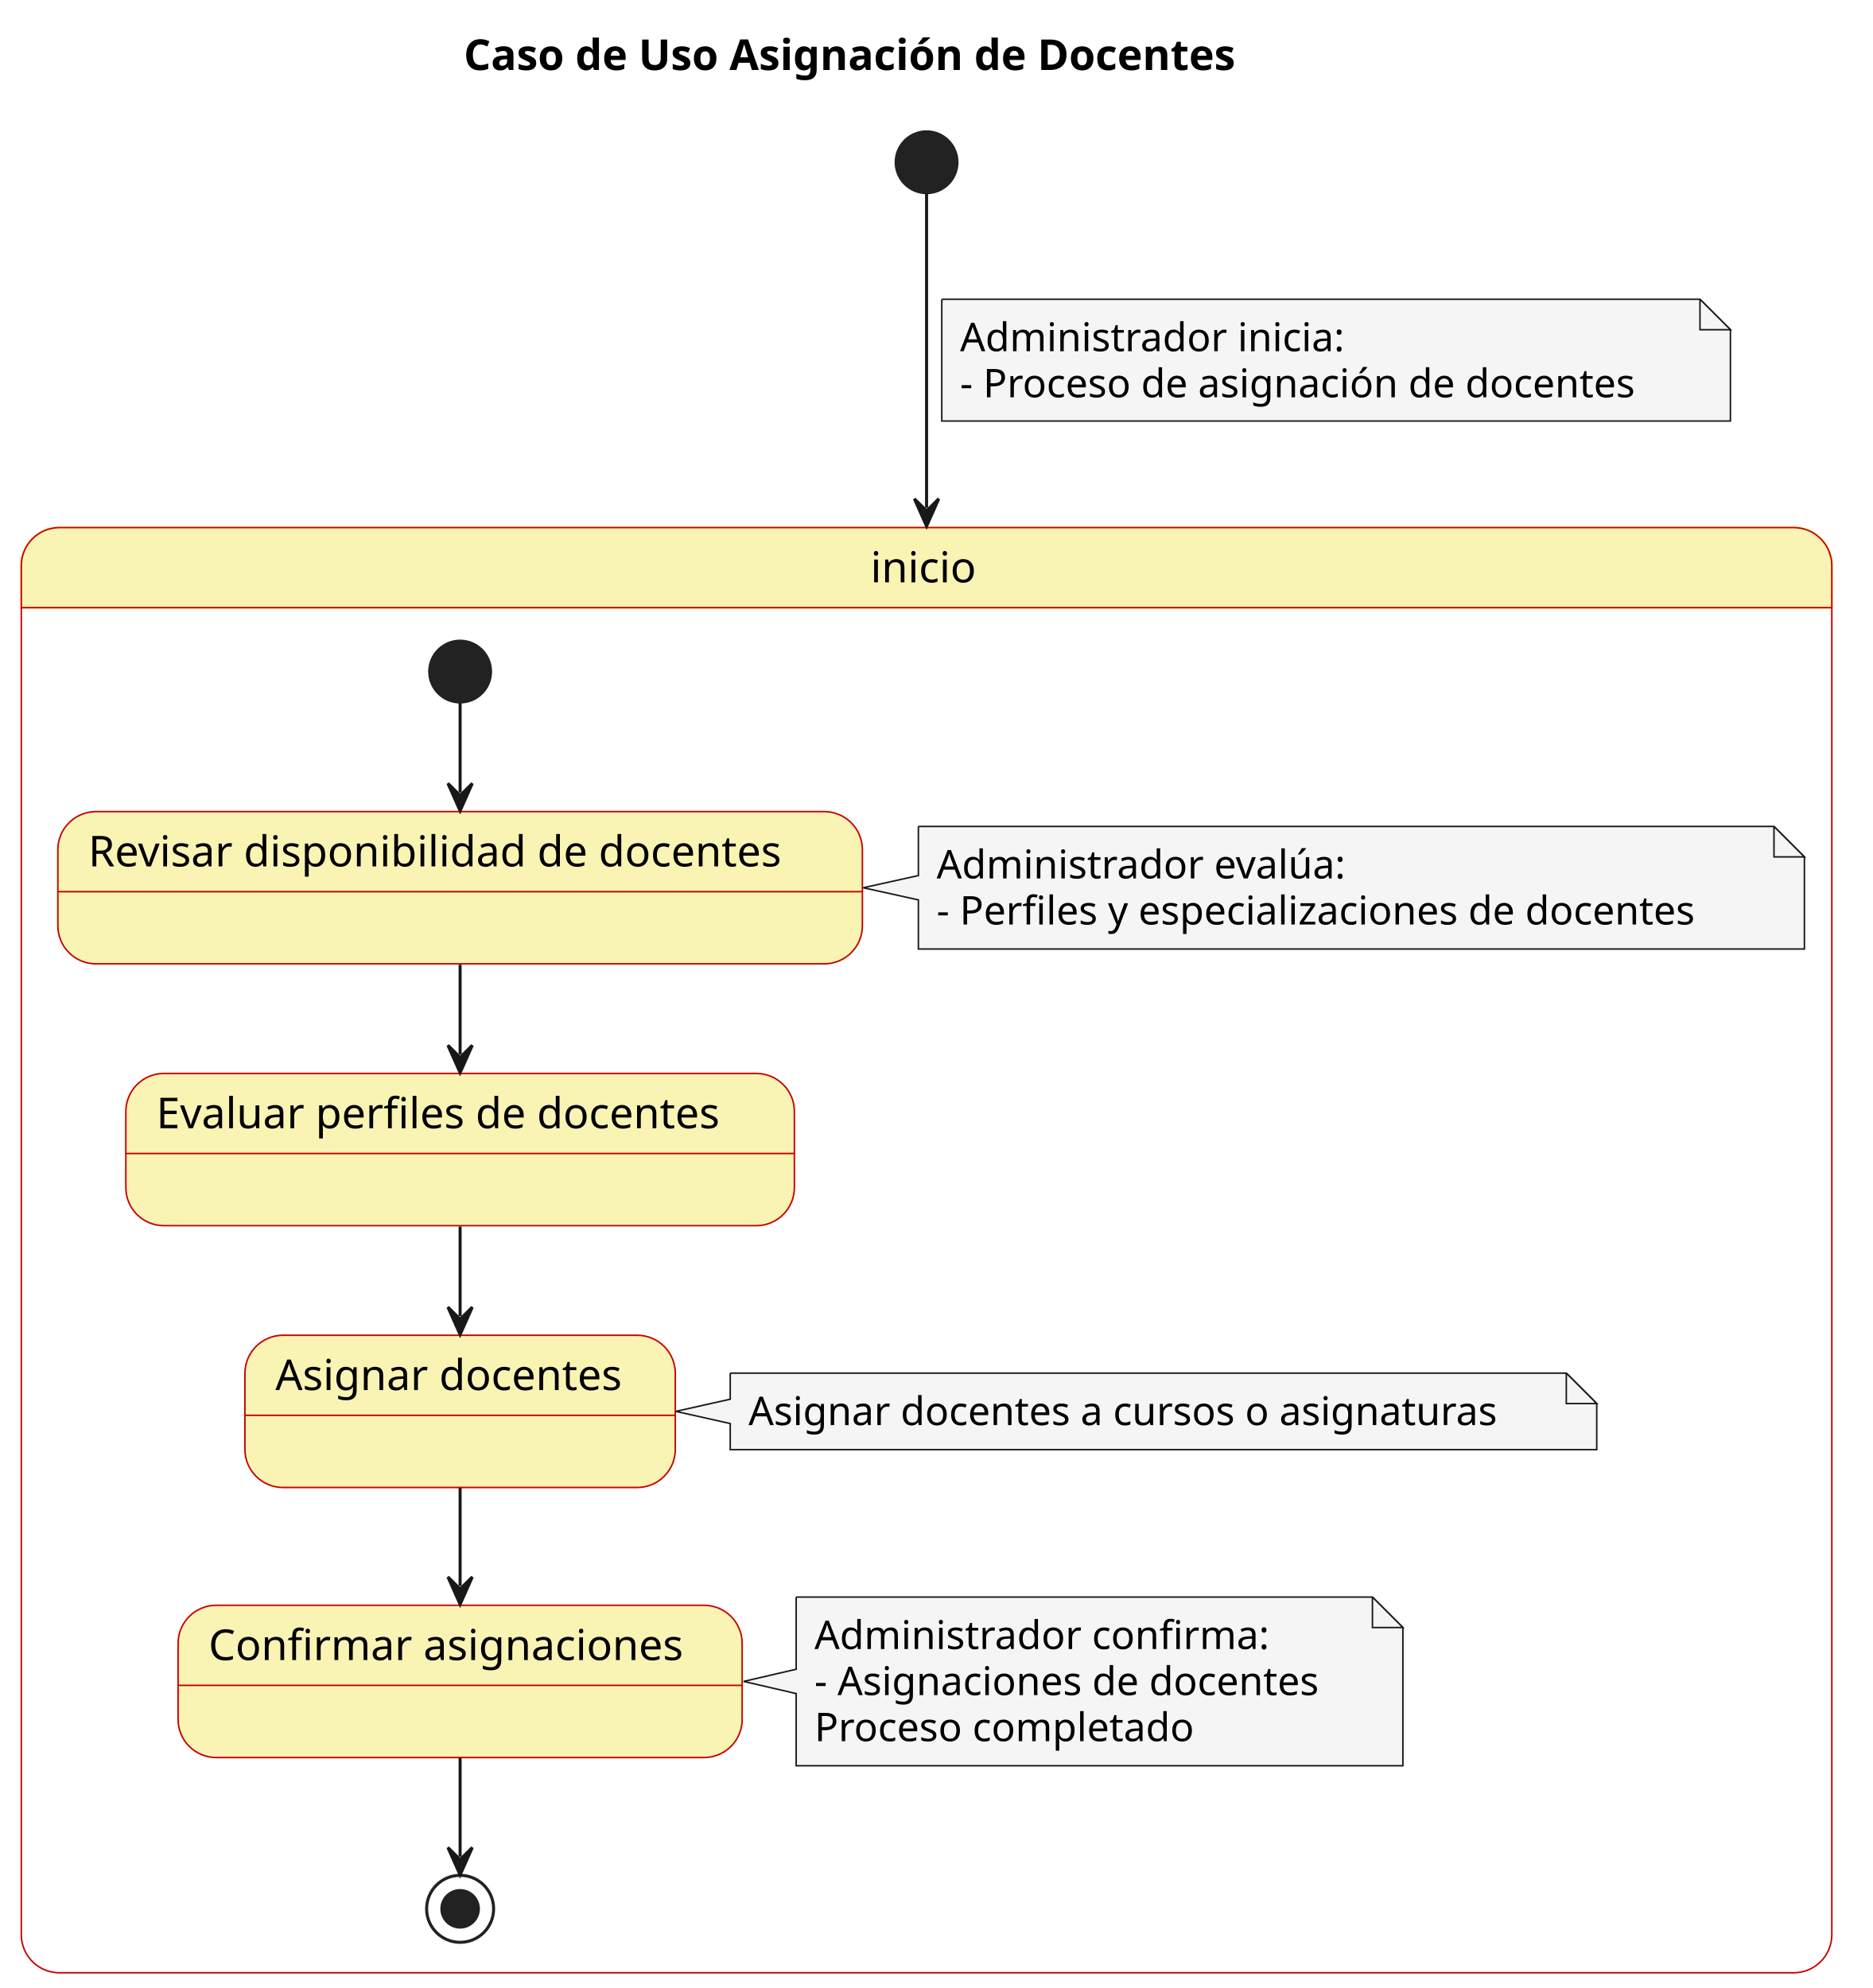
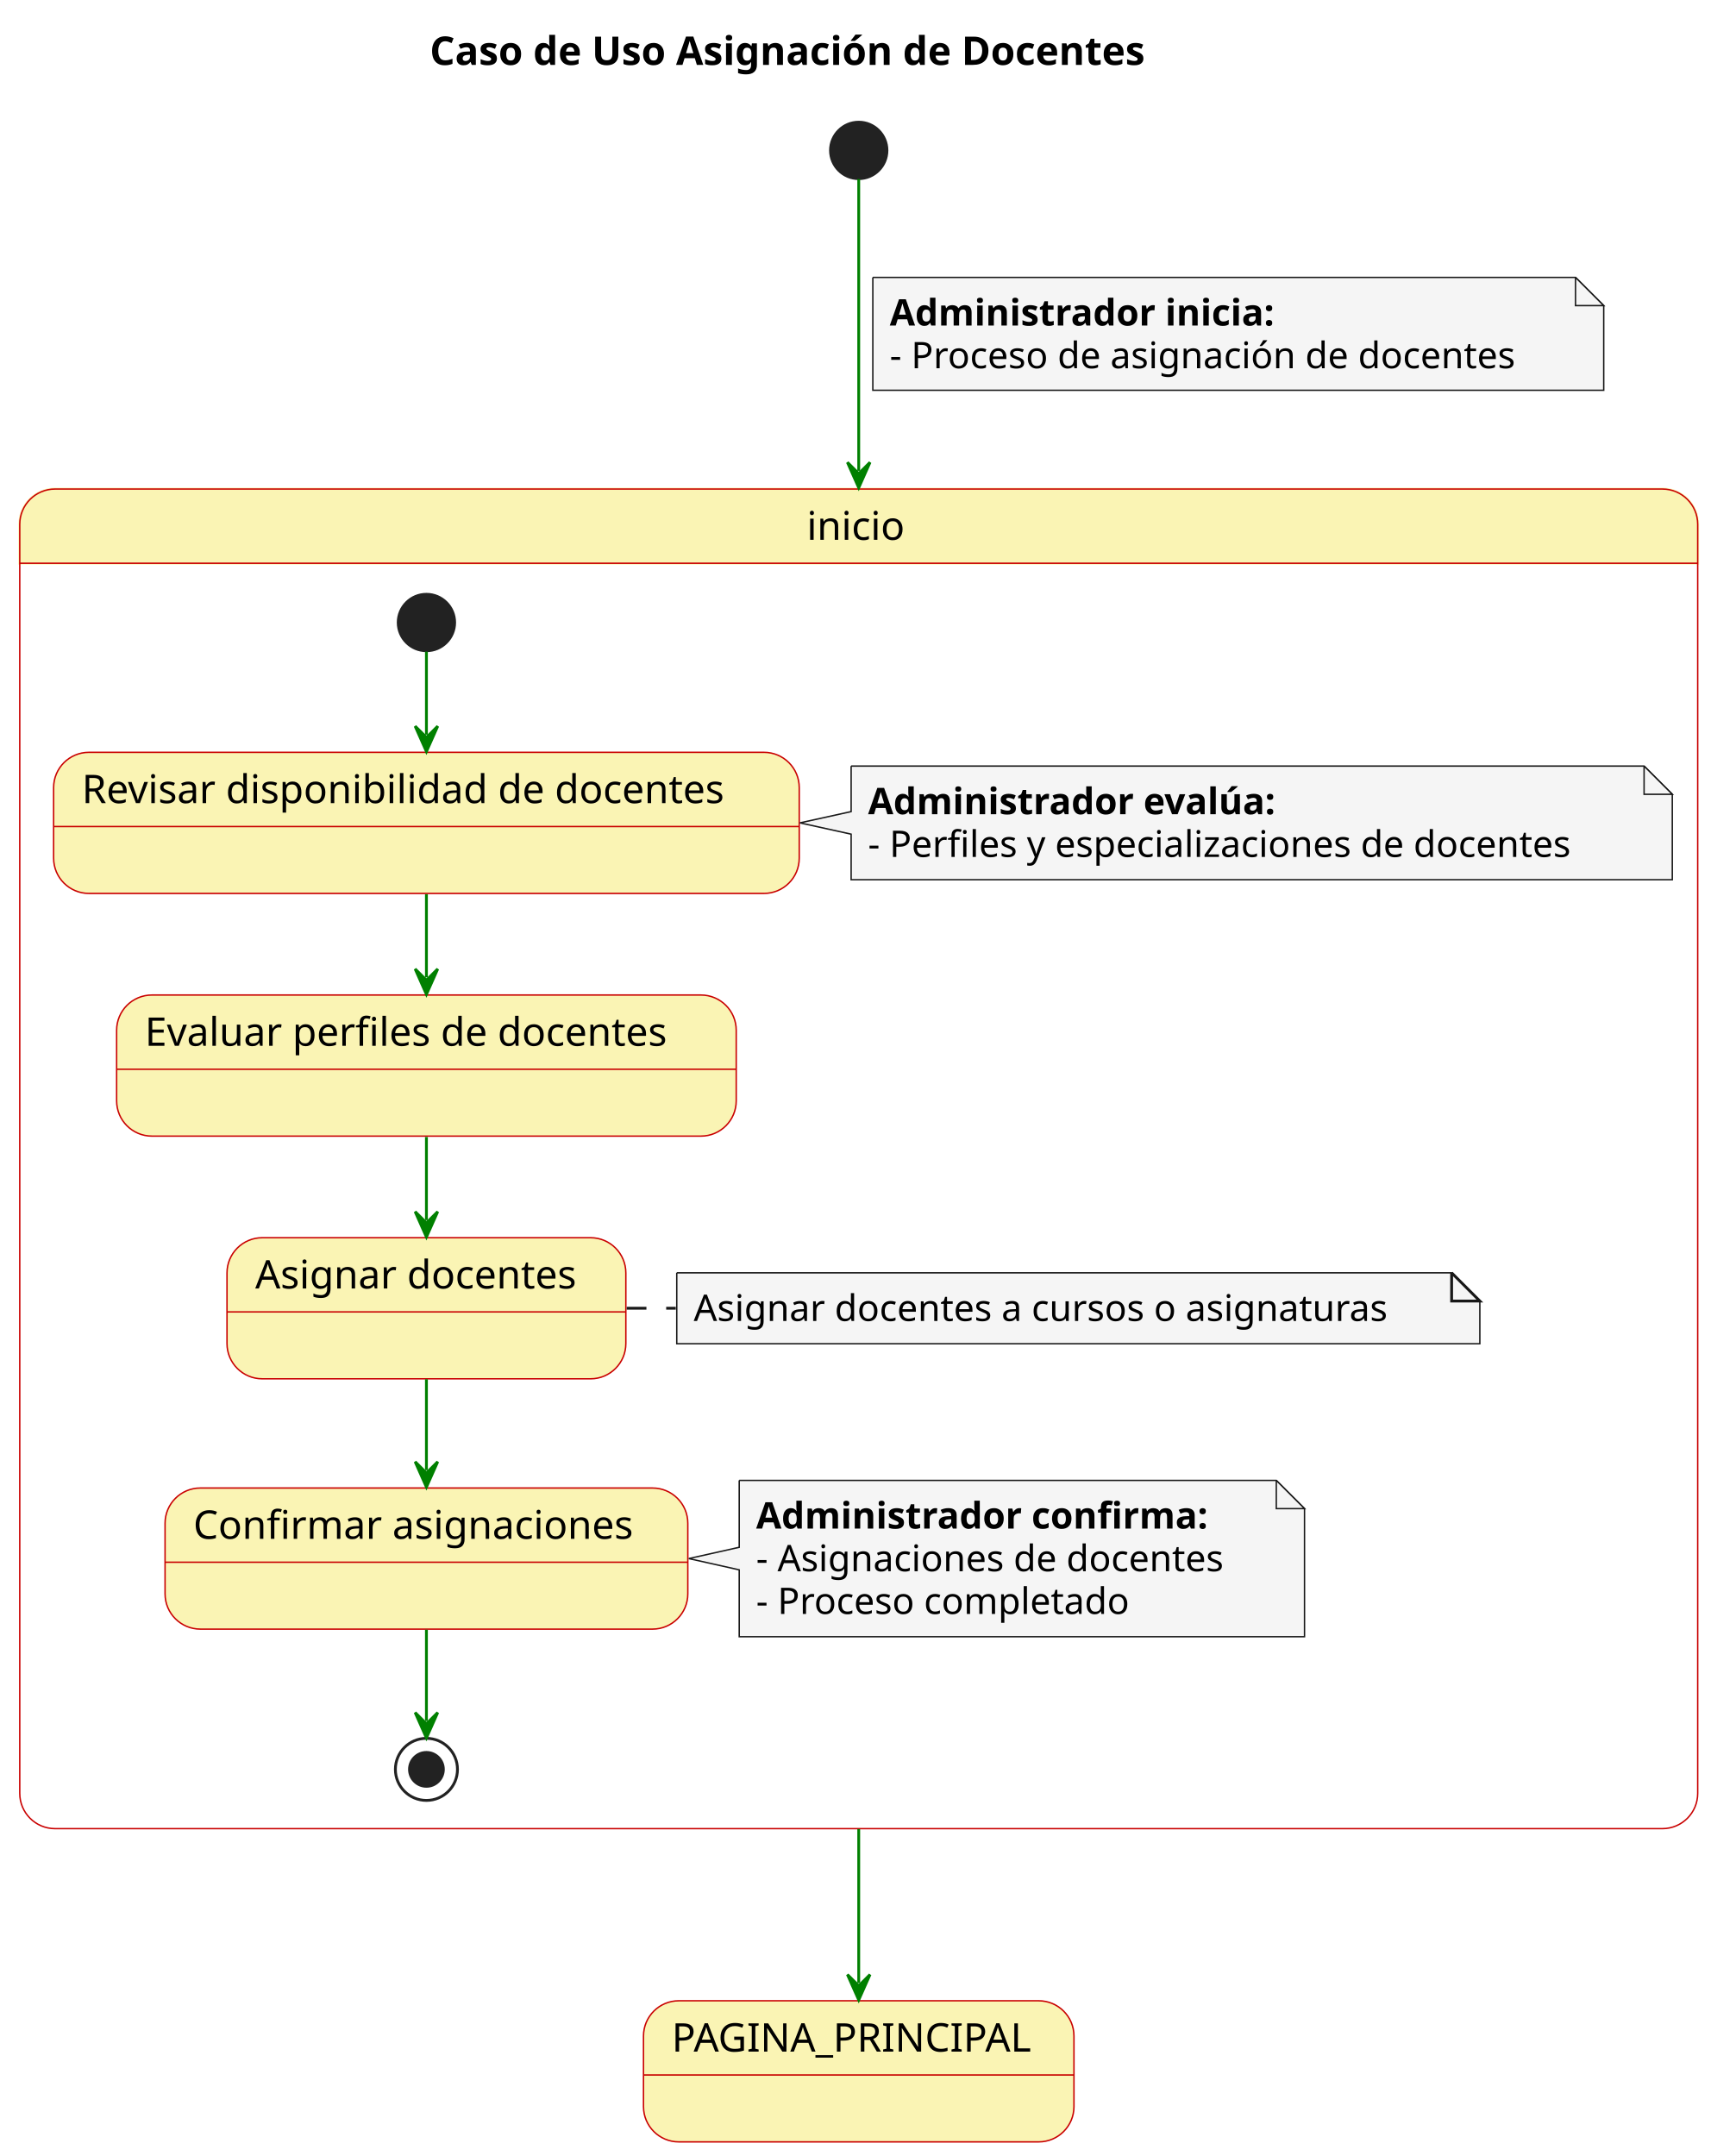
- <svg xmlns="http://www.w3.org/2000/svg" contentStyleType="text/css" height="653px" preserveAspectRatio="none" style="width:615px;height:653px;background:#FFFFFF;" version="1.1" viewBox="0 0 615 653" width="615px" zoomAndPan="magnify">
+ <svg xmlns="http://www.w3.org/2000/svg" contentStyleType="text/css" height="764px" preserveAspectRatio="none" style="width:615px;height:764px;background:#FFFFFF;" version="1.1" viewBox="0 0 615 764" width="615px" zoomAndPan="magnify">
  <defs />
  <g>
    <text fill="#000000" font-family="sans-serif" font-size="14" font-weight="bold" lengthAdjust="spacing" textLength="290.001" x="152.3" y="22.995">Caso de Uso Asignación de Docentes</text>
    <ellipse cx="304.3" cy="53.297" fill="#222222" rx="10" ry="10" style="stroke:#222222;stroke-width:1.0;" />
    <path d="M19.5,173.297 L589.101,173.297 A12.5,12.5 0 0 1 601.601,185.797 L601.601,199.594 L7,199.594 L7,185.797 A12.5,12.5 0 0 1 19.5,173.297 " fill="#FAF4B4" style="stroke:#FAF4B4;stroke-width:1.0;" />
    <rect fill="none" height="474.697" rx="12.5" ry="12.5" style="stroke:#C90000;stroke-width:0.5;" width="594.601" x="7" y="173.297" />
    <line style="stroke:#C90000;stroke-width:0.5;" x1="7" x2="601.601" y1="199.594" y2="199.594" />
    <text fill="#000000" font-family="sans-serif" font-size="14" lengthAdjust="spacing" textLength="36.805" x="285.898" y="191.292">inicio</text>
-     <ellipse cx="151.11" cy="220.594" fill="#222222" rx="10" ry="10" style="stroke:#222222;stroke-width:1.0;" />
-     <g id="inicio.revisar_disponibilidad_docentes">
+     <g id="inicio.state1">
      <rect fill="#FAF4B4" height="50" rx="12.5" ry="12.5" style="stroke:#C90000;stroke-width:0.5;" width="264.221" x="19" y="266.594" />
      <line style="stroke:#C90000;stroke-width:0.5;" x1="19" x2="283.221" y1="292.891" y2="292.891" />
      <text fill="#000000" font-family="sans-serif" font-size="14" lengthAdjust="spacing" textLength="244.221" x="29" y="284.589">Revisar disponibilidad de docentes</text>
    </g>
-     <g id="inicio.evaluar_perfiles_docentes">
+     <g id="inicio.state2">
      <rect fill="#FAF4B4" height="50" rx="12.5" ry="12.5" style="stroke:#C90000;stroke-width:0.5;" width="219.561" x="41.33" y="352.594" />
      <line style="stroke:#C90000;stroke-width:0.5;" x1="41.33" x2="260.892" y1="378.891" y2="378.891" />
      <text fill="#000000" font-family="sans-serif" font-size="14" lengthAdjust="spacing" textLength="199.561" x="51.33" y="370.589">Evaluar perfiles de docentes</text>
    </g>
-     <g id="elem_GMN10">
-       <path d="M301.61,271.464 L301.61,287.594 L283.5,291.594 L301.61,295.594 L301.61,311.729 A0,0 0 0 0 301.61,311.729 L592.601,311.729 A0,0 0 0 0 592.601,311.729 L592.601,281.464 L582.601,271.464 L301.61,271.464 A0,0 0 0 0 301.61,271.464 " fill="#F5F5F5" style="stroke:#181818;stroke-width:0.5;" />
-       <path d="M582.601,271.464 L582.601,281.464 L592.601,281.464 L582.601,271.464 " fill="#F5F5F5" style="stroke:#181818;stroke-width:0.5;" />
-       <text fill="#000000" font-family="sans-serif" font-size="13" lengthAdjust="spacing" textLength="143.99" x="307.61" y="288.531">Administrador evalúa:</text>
-       <text fill="#000000" font-family="sans-serif" font-size="13" lengthAdjust="spacing" textLength="269.991" x="307.61" y="303.663">- Perfiles y especializaciones de docentes</text>
-     </g>
-     <g id="inicio.asignar_docentes">
+     <g id="inicio.state3">
      <rect fill="#FAF4B4" height="50" rx="12.5" ry="12.5" style="stroke:#C90000;stroke-width:0.5;" width="141.338" x="80.44" y="438.594" />
      <line style="stroke:#C90000;stroke-width:0.5;" x1="80.44" x2="221.778" y1="464.891" y2="464.891" />
      <text fill="#000000" font-family="sans-serif" font-size="14" lengthAdjust="spacing" textLength="121.338" x="90.44" y="456.589">Asignar docentes</text>
    </g>
-     <g id="elem_GMN15">
-       <path d="M239.82,451.034 L239.82,459.594 L221.94,463.594 L239.82,467.594 L239.82,476.167 A0,0 0 0 0 239.82,476.167 L524.4,476.167 A0,0 0 0 0 524.4,476.167 L524.4,461.034 L514.4,451.034 L239.82,451.034 A0,0 0 0 0 239.82,451.034 " fill="#F5F5F5" style="stroke:#181818;stroke-width:0.5;" />
-       <path d="M514.4,451.034 L514.4,461.034 L524.4,461.034 L514.4,451.034 " fill="#F5F5F5" style="stroke:#181818;stroke-width:0.5;" />
-       <text fill="#000000" font-family="sans-serif" font-size="13" lengthAdjust="spacing" textLength="263.58" x="245.82" y="468.101">Asignar docentes a cursos o asignaturas</text>
-     </g>
-     <g id="inicio.confirmar_asignaciones">
+     <g id="inicio.state4">
      <rect fill="#FAF4B4" height="50" rx="12.5" ry="12.5" style="stroke:#C90000;stroke-width:0.5;" width="185.245" x="58.49" y="527.294" />
      <line style="stroke:#C90000;stroke-width:0.5;" x1="58.49" x2="243.735" y1="553.591" y2="553.591" />
      <text fill="#000000" font-family="sans-serif" font-size="14" lengthAdjust="spacing" textLength="165.245" x="68.49" y="545.289">Confirmar asignaciones</text>
    </g>
+     <ellipse cx="151.11" cy="220.594" fill="#222222" rx="10" ry="10" style="stroke:#222222;stroke-width:1.0;" />
+     <g id="elem_GMN11">
+       <path d="M301.61,271.464 L301.61,287.594 L283.46,291.594 L301.61,295.594 L301.61,311.729 A0,0 0 0 0 301.61,311.729 L592.601,311.729 A0,0 0 0 0 592.601,311.729 L592.601,281.464 L582.601,271.464 L301.61,271.464 A0,0 0 0 0 301.61,271.464 " fill="#F5F5F5" style="stroke:#181818;stroke-width:0.5;" />
+       <path d="M582.601,271.464 L582.601,281.464 L592.601,281.464 L582.601,271.464 " fill="#F5F5F5" style="stroke:#181818;stroke-width:0.5;" />
+       <text fill="#000000" font-family="sans-serif" font-size="13" font-weight="bold" lengthAdjust="spacing" textLength="163.135" x="307.61" y="288.531">Administrador evalúa:</text>
+       <text fill="#000000" font-family="sans-serif" font-size="13" lengthAdjust="spacing" textLength="269.991" x="307.61" y="303.663">- Perfiles y especializaciones de docentes</text>
+     </g>
+     <g id="elem_GMN16">
+       <path d="M239.82,451.034 L239.82,476.167 L524.4,476.167 L524.4,461.034 L514.4,451.034 L239.82,451.034 " fill="#F5F5F5" style="stroke:#181818;stroke-width:0.5;" />
+       <path d="M514.4,451.034 L514.4,461.034 L524.4,461.034 L514.4,451.034 " fill="#F5F5F5" style="stroke:#181818;stroke-width:1.0;" />
+       <text fill="#000000" font-family="sans-serif" font-size="13" lengthAdjust="spacing" textLength="263.58" x="245.82" y="468.101">Asignar docentes a cursos o asignaturas</text>
+     </g>
    <g id="elem_GMN20">
-       <path d="M261.48,524.594 L261.48,548.294 L244.22,552.294 L261.48,556.294 L261.48,579.992 A0,0 0 0 0 261.48,579.992 L460.735,579.992 A0,0 0 0 0 460.735,579.992 L460.735,534.594 L450.735,524.594 L261.48,524.594 A0,0 0 0 0 261.48,524.594 " fill="#F5F5F5" style="stroke:#181818;stroke-width:0.5;" />
-       <path d="M450.735,524.594 L450.735,534.594 L460.735,534.594 L450.735,524.594 " fill="#F5F5F5" style="stroke:#181818;stroke-width:0.5;" />
-       <text fill="#000000" font-family="sans-serif" font-size="13" lengthAdjust="spacing" textLength="158.019" x="267.48" y="541.661">Administrador confirma:</text>
-       <text fill="#000000" font-family="sans-serif" font-size="13" lengthAdjust="spacing" textLength="178.255" x="267.48" y="556.793">- Asignaciones de docentes</text>
-       <text fill="#000000" font-family="sans-serif" font-size="13" lengthAdjust="spacing" textLength="132.038" x="267.48" y="571.926">Proceso completado</text>
+       <path d="M261.95,524.594 L261.95,548.294 L244.08,552.294 L261.95,556.294 L261.95,579.992 A0,0 0 0 0 261.95,579.992 L462.271,579.992 A0,0 0 0 0 462.271,579.992 L462.271,534.594 L452.271,524.594 L261.95,524.594 A0,0 0 0 0 261.95,524.594 " fill="#F5F5F5" style="stroke:#181818;stroke-width:0.5;" />
+       <path d="M452.271,524.594 L452.271,534.594 L462.271,534.594 L452.271,524.594 " fill="#F5F5F5" style="stroke:#181818;stroke-width:0.5;" />
+       <text fill="#000000" font-family="sans-serif" font-size="13" font-weight="bold" lengthAdjust="spacing" textLength="179.321" x="267.95" y="541.661">Administrador confirma:</text>
+       <text fill="#000000" font-family="sans-serif" font-size="13" lengthAdjust="spacing" textLength="178.255" x="267.95" y="556.793">- Asignaciones de docentes</text>
+       <text fill="#000000" font-family="sans-serif" font-size="13" lengthAdjust="spacing" textLength="140.861" x="267.95" y="571.926">- Proceso completado</text>
    </g>
    <ellipse cx="151.11" cy="626.994" fill="none" rx="11" ry="11" style="stroke:#222222;stroke-width:1.0;" />
    <ellipse cx="151.11" cy="626.994" fill="#222222" rx="6" ry="6" style="stroke:#222222;stroke-width:1.0;" />
-     <g id="link_*start*inicio_revisar_disponibilidad_docentes">
-       <path d="M151.11,230.904 C151.11,239.954 151.11,248.084 151.11,260.324 " fill="none" id="*start*inicio-to-revisar_disponibilidad_docentes" style="stroke:#181818;stroke-width:1.0;" />
-       <polygon fill="#181818" points="151.11,266.324,155.11,257.324,151.11,261.324,147.11,257.324,151.11,266.324" style="stroke:#181818;stroke-width:1.0;" />
+     <g id="link_*start*inicio_state1">
+       <path d="M151.11,230.904 C151.11,239.954 151.11,248.084 151.11,260.324 " fill="none" id="*start*inicio-to-state1" style="stroke:#008000;stroke-width:1.0;" />
+       <polygon fill="#008000" points="151.11,266.324,155.11,257.324,151.11,261.324,147.11,257.324,151.11,266.324" style="stroke:#008000;stroke-width:1.0;" />
    </g>
-     <g id="link_revisar_disponibilidad_docentes_evaluar_perfiles_docentes">
-       <path d="M151.11,316.894 C151.11,328.034 151.11,335.214 151.11,346.354 " fill="none" id="revisar_disponibilidad_docentes-to-evaluar_perfiles_docentes" style="stroke:#181818;stroke-width:1.0;" />
-       <polygon fill="#181818" points="151.11,352.354,155.11,343.354,151.11,347.354,147.11,343.354,151.11,352.354" style="stroke:#181818;stroke-width:1.0;" />
+     <g id="link_state1_state2">
+       <path d="M151.11,316.894 C151.11,328.034 151.11,335.214 151.11,346.354 " fill="none" id="state1-to-state2" style="stroke:#008000;stroke-width:1.0;" />
+       <polygon fill="#008000" points="151.11,352.354,155.11,343.354,151.11,347.354,147.11,343.354,151.11,352.354" style="stroke:#008000;stroke-width:1.0;" />
    </g>
-     <g id="link_evaluar_perfiles_docentes_asignar_docentes">
-       <path d="M151.11,402.894 C151.11,414.034 151.11,421.214 151.11,432.354 " fill="none" id="evaluar_perfiles_docentes-to-asignar_docentes" style="stroke:#181818;stroke-width:1.0;" />
-       <polygon fill="#181818" points="151.11,438.354,155.11,429.354,151.11,433.354,147.11,429.354,151.11,438.354" style="stroke:#181818;stroke-width:1.0;" />
+     <g id="link_state2_state3">
+       <path d="M151.11,402.894 C151.11,414.034 151.11,421.214 151.11,432.354 " fill="none" id="state2-to-state3" style="stroke:#008000;stroke-width:1.0;" />
+       <polygon fill="#008000" points="151.11,438.354,155.11,429.354,151.11,433.354,147.11,429.354,151.11,438.354" style="stroke:#008000;stroke-width:1.0;" />
    </g>
-     <g id="link_asignar_docentes_confirmar_asignaciones">
-       <path d="M151.11,488.744 C151.11,500.674 151.11,509.024 151.11,520.974 " fill="none" id="asignar_docentes-to-confirmar_asignaciones" style="stroke:#181818;stroke-width:1.0;" />
-       <polygon fill="#181818" points="151.11,526.974,155.11,517.974,151.11,521.974,147.11,517.974,151.11,526.974" style="stroke:#181818;stroke-width:1.0;" />
+     <g id="link_state3_GMN16">
+       <path d="M222.07,463.594 C225.84,463.594 228.11,463.594 228.11,463.594 C228.11,463.594 232.63,463.594 239.47,463.594 " fill="none" id="state3-GMN16" style="stroke:#181818;stroke-width:1.0;stroke-dasharray:7.0,7.0;" />
    </g>
-     <g id="link_confirmar_asignaciones_*end*inicio">
-       <path d="M151.11,577.504 C151.11,590.554 151.11,599.964 151.11,609.854 " fill="none" id="confirmar_asignaciones-to-*end*inicio" style="stroke:#181818;stroke-width:1.0;" />
-       <polygon fill="#181818" points="151.11,615.854,155.11,606.854,151.11,610.854,147.11,606.854,151.11,615.854" style="stroke:#181818;stroke-width:1.0;" />
+     <g id="link_state3_state4">
+       <path d="M151.11,488.744 C151.11,500.674 151.11,509.024 151.11,520.974 " fill="none" id="state3-to-state4" style="stroke:#008000;stroke-width:1.0;" />
+       <polygon fill="#008000" points="151.11,526.974,155.11,517.974,151.11,521.974,147.11,517.974,151.11,526.974" style="stroke:#008000;stroke-width:1.0;" />
+     </g>
+     <g id="link_state4_*end*inicio">
+       <path d="M151.11,577.504 C151.11,590.554 151.11,599.964 151.11,609.854 " fill="none" id="state4-to-*end*inicio" style="stroke:#008000;stroke-width:1.0;" />
+       <polygon fill="#008000" points="151.11,615.854,155.11,606.854,151.11,610.854,147.11,606.854,151.11,615.854" style="stroke:#008000;stroke-width:1.0;" />
+     </g>
+     <g id="PAGINA_PRINCIPAL">
+       <rect fill="#FAF4B4" height="50" rx="12.5" ry="12.5" style="stroke:#C90000;stroke-width:0.5;" width="152.542" x="228.03" y="708.997" />
+       <line style="stroke:#C90000;stroke-width:0.5;" x1="228.03" x2="380.572" y1="735.294" y2="735.294" />
+       <text fill="#000000" font-family="sans-serif" font-size="14" lengthAdjust="spacing" textLength="132.542" x="238.03" y="726.992">PAGINA_PRINCIPAL</text>
    </g>
    <g id="link_*start*_inicio">
-       <path d="M304.3,63.437 C304.3,81.367 304.3,117.697 304.3,166.837 " fill="none" id="*start*-to-inicio" style="stroke:#181818;stroke-width:1.0;" />
-       <polygon fill="#181818" points="304.3,172.837,308.3,163.837,304.3,167.837,300.3,163.837,304.3,172.837" style="stroke:#181818;stroke-width:1.0;" />
+       <path d="M304.3,63.437 C304.3,81.367 304.3,117.697 304.3,166.837 " fill="none" id="*start*-to-inicio" style="stroke:#008000;stroke-width:1.0;" />
+       <polygon fill="#008000" points="304.3,172.837,308.3,163.837,304.3,167.837,300.3,163.837,304.3,172.837" style="stroke:#008000;stroke-width:1.0;" />
      <path d="M309.3,98.297 L309.3,138.297 L568.3,138.297 L568.3,108.297 L558.3,98.297 L309.3,98.297 " fill="#F5F5F5" style="stroke:#181818;stroke-width:0.5;" />
      <path d="M558.3,98.297 L558.3,108.297 L568.3,108.297 L558.3,98.297 " fill="#F5F5F5" style="stroke:#181818;stroke-width:0.5;" />
-       <text fill="#000000" font-family="sans-serif" font-size="13" lengthAdjust="spacing" textLength="134.704" x="315.3" y="115.364">Administrador inicia:</text>
+       <text fill="#000000" font-family="sans-serif" font-size="13" font-weight="bold" lengthAdjust="spacing" textLength="153.69" x="315.3" y="115.364">Administrador inicia:</text>
      <text fill="#000000" font-family="sans-serif" font-size="13" lengthAdjust="spacing" textLength="238.082" x="315.3" y="130.497">- Proceso de asignación de docentes</text>
+     </g>
+     <g id="link_inicio_PAGINA_PRINCIPAL">
+       <path d="M304.3,648.147 C304.3,672.337 304.3,687.547 304.3,702.707 " fill="none" id="inicio-to-PAGINA_PRINCIPAL" style="stroke:#008000;stroke-width:1.0;" />
+       <polygon fill="#008000" points="304.3,708.707,308.3,699.707,304.3,703.707,300.3,699.707,304.3,708.707" style="stroke:#008000;stroke-width:1.0;" />
    </g>
  </g>
</svg>
